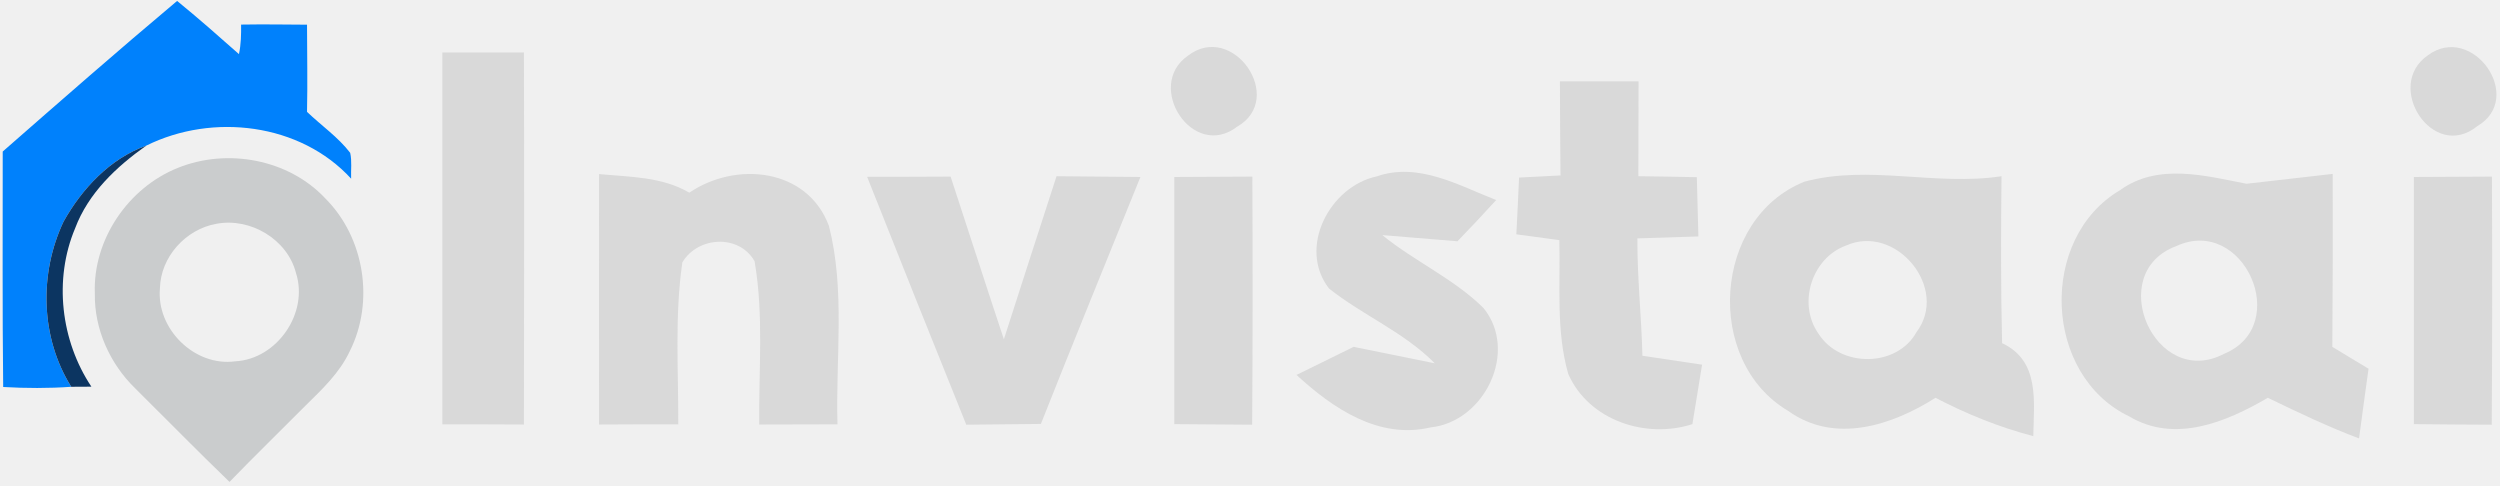
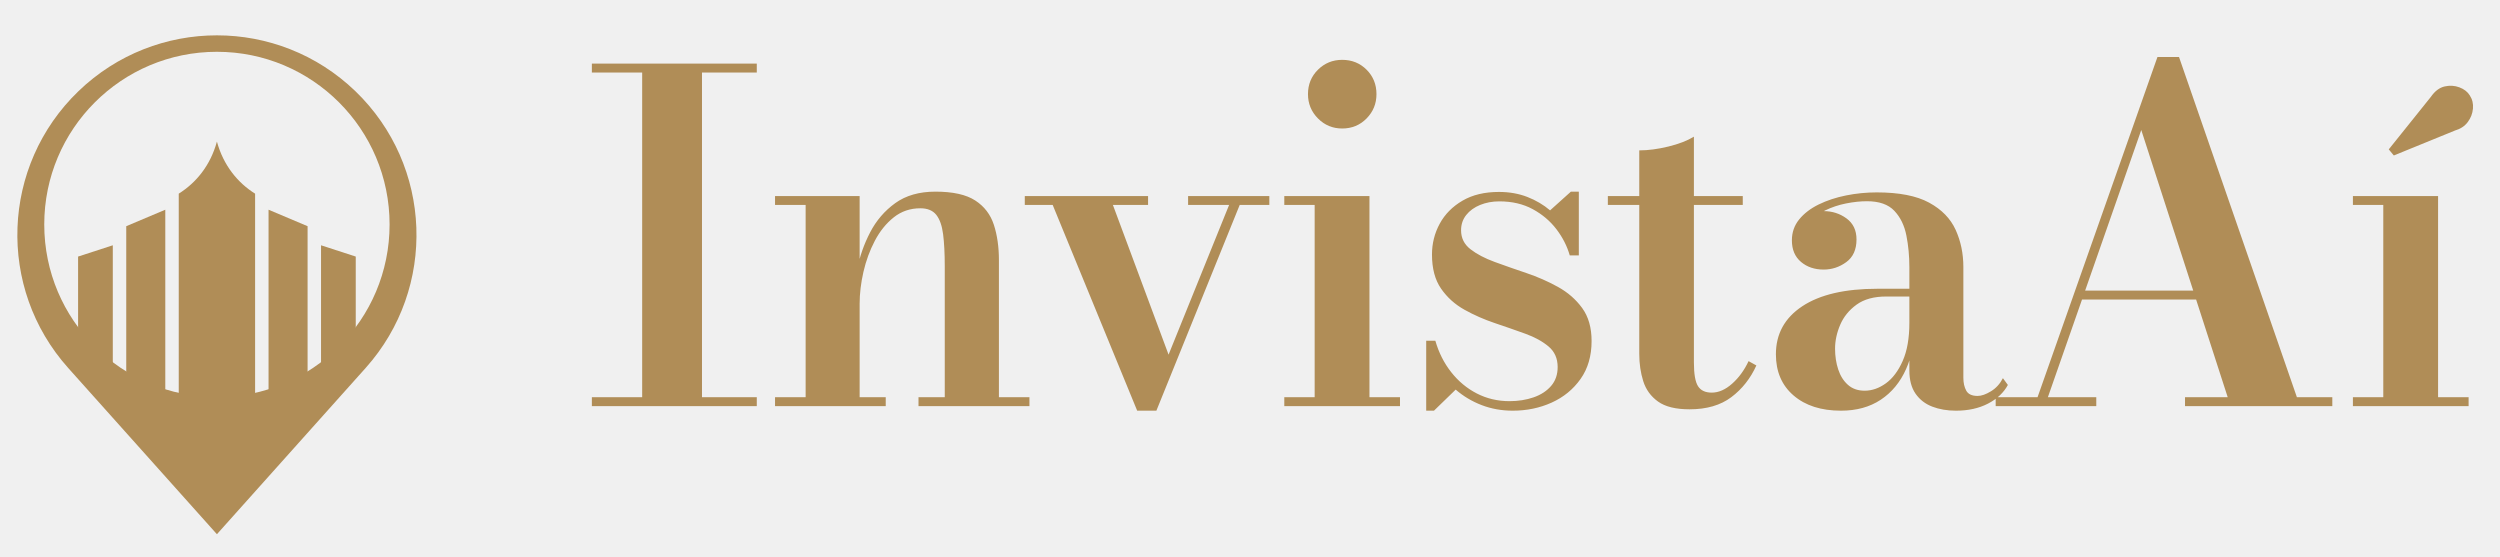
- <svg xmlns="http://www.w3.org/2000/svg" width="206" height="40" viewBox="0 0 206 40" fill="none">
-   <path d="M36.452 4.322C38.686 4.322 40.92 4.322 43.171 4.322C43.203 14.536 43.187 24.75 43.171 34.98C40.936 34.964 38.686 34.964 36.452 34.964C36.452 24.75 36.452 14.536 36.452 4.322Z" fill="#D9D9D9" />
-   <path d="M97.879 4.593C101.598 1.736 105.987 8.12 101.949 10.434C98.278 13.259 94.305 7.083 97.879 4.593Z" fill="#D9D9D9" />
-   <path d="M200.052 4.561C203.722 1.832 208.127 8.056 204.121 10.402C200.466 13.355 196.413 7.083 200.052 4.561Z" fill="#D9D9D9" />
-   <path d="M128.537 6.7C130.149 6.7 133.389 6.7 135.017 6.7C135.001 9.301 135.017 11.919 135.001 14.52C136.198 14.536 138.608 14.568 139.82 14.6C139.852 15.813 139.916 18.255 139.948 19.483C138.687 19.531 136.182 19.611 134.921 19.643C134.905 22.867 135.256 26.091 135.336 29.314C136.565 29.506 139.023 29.873 140.251 30.049C140.044 31.277 139.661 33.735 139.453 34.948C135.623 36.193 130.915 34.645 129.223 30.815C128.202 27.24 128.585 23.457 128.489 19.787C127.596 19.659 125.84 19.436 124.946 19.308C125.01 18.143 125.122 15.813 125.17 14.632C126.016 14.584 127.723 14.504 128.585 14.456C128.553 11.871 128.553 9.285 128.537 6.7Z" fill="#D9D9D9" />
-   <path d="M96.763 14.584C98.901 14.568 101.04 14.568 103.194 14.552C103.226 21.367 103.226 28.181 103.178 34.996C101.582 34.98 98.375 34.964 96.763 34.948C96.763 28.165 96.763 21.366 96.763 14.584Z" fill="#D9D9D9" />
-   <path d="M198.903 14.584C201.041 14.568 203.18 14.568 205.335 14.552C205.366 21.367 205.366 28.181 205.319 34.996C203.723 34.996 200.515 34.964 198.903 34.948C198.903 28.165 198.903 21.366 198.903 14.584Z" fill="#D9D9D9" />
-   <path d="M49.363 14.344C51.884 14.584 54.549 14.552 56.8 15.877C60.646 13.259 66.535 13.85 68.306 18.622C69.663 23.952 68.849 29.538 69.009 34.964C67.397 34.964 64.173 34.98 62.561 34.98C62.513 30.495 62.944 25.963 62.178 21.526C60.901 19.276 57.502 19.467 56.225 21.622C55.587 26.043 55.906 30.527 55.89 34.964C53.703 34.964 51.533 34.964 49.363 34.98C49.363 28.102 49.347 21.223 49.363 14.344Z" fill="#D9D9D9" />
-   <path d="M71.451 14.568C73.749 14.568 76.031 14.568 78.33 14.552C79.798 19.02 81.234 23.489 82.719 27.958C84.155 23.473 85.607 19.005 87.059 14.52C88.799 14.536 92.246 14.568 93.97 14.584C91.225 21.366 88.464 28.133 85.767 34.932C83.708 34.948 81.665 34.98 79.622 34.996C76.877 28.181 74.148 21.383 71.451 14.568Z" fill="#D9D9D9" />
-   <path d="M109.513 23.776C106.912 20.425 109.561 15.366 113.439 14.536C116.871 13.339 120.174 15.27 123.286 16.483C122.233 17.632 121.18 18.765 120.094 19.882C118.546 19.755 115.45 19.499 113.902 19.372C116.567 21.542 119.791 22.962 122.233 25.372C125.153 28.947 122.329 34.757 117.876 35.219C113.599 36.225 109.816 33.639 106.832 30.894C108.013 30.32 110.359 29.155 111.54 28.58C113.2 28.915 116.551 29.602 118.227 29.937C115.69 27.367 112.306 25.995 109.513 23.776Z" fill="#D9D9D9" />
-   <path d="M147.354 33.863C140.396 29.761 141.13 17.983 148.694 14.967C153.977 13.546 159.531 15.35 164.925 14.52C164.877 19.1 164.861 23.697 164.973 28.277C168.101 29.729 167.59 33.097 167.543 35.938C164.734 35.203 162.053 34.118 159.483 32.778C155.892 35.06 151.168 36.608 147.354 33.863ZM152.11 20.233C149.269 21.271 148.104 25.037 149.844 27.495C151.615 30.304 156.291 30.304 157.919 27.367C160.648 23.761 156.227 18.398 152.11 20.233Z" fill="#D9D9D9" />
-   <path d="M174.692 15.669C177.804 13.419 181.682 14.472 185.114 15.142C187.476 14.871 189.838 14.6 192.216 14.329C192.232 19.084 192.216 23.824 192.184 28.58C192.934 29.027 194.418 29.937 195.168 30.384C194.961 31.82 194.578 34.693 194.386 36.129C191.817 35.156 189.343 33.974 186.869 32.778C183.454 34.773 179.209 36.56 175.442 34.31C168.356 30.91 167.957 19.643 174.692 15.669ZM179.32 20.281C173.352 22.5 177.565 32.139 183.262 29.155C188.928 26.825 184.874 17.712 179.32 20.281Z" fill="#D9D9D9" />
-   <g clip-path="url(#clip0_309_45)">
-     <path d="M0.224 12.486C4.985 8.318 9.746 4.146 14.594 0.077C16.331 1.492 18.013 2.976 19.69 4.46C19.862 3.66 19.875 2.839 19.867 2.026C21.677 1.996 23.488 2.021 25.299 2.034C25.303 4.43 25.351 6.826 25.299 9.217C26.477 10.348 27.854 11.29 28.856 12.594C29.011 13.29 28.903 14.013 28.933 14.723C24.744 10.146 17.527 9.29 12.06 11.996C9.067 13.071 6.757 15.54 5.234 18.267C3.213 22.55 3.333 27.815 5.871 31.871C4.004 32.004 2.129 31.996 0.262 31.888C0.189 25.419 0.228 18.951 0.224 12.486Z" fill="#0081FC" />
-     <path d="M5.234 18.267C6.757 15.54 9.067 13.071 12.06 11.996C9.587 13.738 7.277 15.914 6.189 18.813C4.417 23.024 5.006 28.073 7.531 31.862C6.976 31.862 6.421 31.867 5.871 31.871C3.333 27.815 3.213 22.551 5.234 18.267Z" fill="#0C3561" />
-     <path d="M14.667 13.828C18.74 12.189 23.781 13.114 26.809 16.353C30.035 19.574 30.869 24.852 28.83 28.92C28 30.71 26.546 32.077 25.161 33.437C23.084 35.531 20.964 37.587 18.912 39.708C16.28 37.174 13.725 34.563 11.131 31.991C9.054 29.974 7.764 27.11 7.815 24.194C7.639 19.755 10.568 15.458 14.667 13.828ZM17.841 18.439C15.308 18.882 13.23 21.17 13.179 23.763C12.873 27.101 16.039 30.228 19.385 29.772C22.839 29.591 25.454 25.776 24.387 22.49C23.677 19.712 20.619 17.914 17.841 18.439Z" fill="#CACCCD" />
+ <svg xmlns="http://www.w3.org/2000/svg" viewBox="0 0 291.97 64.80" width="292" height="65" role="img" aria-label="InvistaAí">
+   <g transform="translate(0 2.000) scale(0.50667)">
+     <defs>
+       <clipPath id="le">
+         <circle cx="50" cy="47.6" r="40.6" />
+       </clipPath>
+     </defs>
+     <path fill="#B08D57" fill-rule="evenodd" d="M50 119L84.29 80.67A46 46 0 1 0 15.71 80.67ZM10.2 47.6a39.8 39.8 0 1 0 79.6 0a39.8 39.8 0 1 0 -79.6 0Z" />
+     <path fill="#B08D57" clip-path="url(#le)" d="M18 55L26 52.4V90H18Z M29.1 48L38.1 44.2V90H29.1Z M41.2 40.5C45.2 38 48.5 34 50 28.5C51.5 34 54.8 38 58.8 40.5V90H41.2Z M61.9 44.2L70.9 48V90H61.9Z M74 52.4L82 55V90H74Z" />
  </g>
-   <defs>
-     <clipPath id="clip0_309_45">
-       <rect width="30" height="40" fill="white" />
-     </clipPath>
-   </defs>
+   <path fill="#B08D57" transform="translate(67.733 47.333) scale(0.026667 0.026667)" d="M52.1 0.0V-39.0H272.4V-1461.0H52.1V-1500.0H774.397V-1461.0H534.397V-39.0H774.397V0.0Z M1224.798 -920.0V-39.0H1339.099V0.0H854.301V-39.0H988.3V-881.0H854.301V-920.0ZM1834.798 -639.0V-39.0H1968.498V0.0H1482.6V-39.0H1597.6V-612Q1597.6 -696 1590.4 -752.6Q1583.2 -809.2 1560.35 -837.801Q1537.5 -866.401 1490.6 -866.401Q1424.299 -866.401 1374.449 -826.901Q1324.599 -787.401 1291.398 -724.15Q1258.198 -660.9 1241.498 -588.05Q1224.798 -515.2 1224.798 -447.8L1196.798 -444.3Q1196.798 -513.6 1213.698 -598.55Q1230.598 -683.5 1270.848 -761.1Q1311.098 -838.7 1380.798 -889Q1450.498 -939.3 1556.798 -939.3Q1671.298 -939.3 1730.948 -900.65Q1790.598 -862.0 1812.698 -794.0Q1834.798 -726.0 1834.798 -639.0Z M3019.098 -920.0V-881.0H2889.299L2524.398 20.0H2440.3L2070.3 -881.0H1948.101V-920.0H2487.998V-881.0H2333.997L2577.798 -225.399L2842.898 -881.0H2663.299V-920.0Z M3338.163 -1215.802Q3275.8 -1215.802 3232.05 -1259.902Q3188.3 -1304.002 3188.3 -1366.365Q3188.3 -1430.001 3232.05 -1473.25Q3275.8 -1516.5 3338.163 -1516.5Q3401.799 -1516.5 3445.048 -1473.25Q3488.298 -1430.001 3488.298 -1366.365Q3488.298 -1304.002 3445.048 -1259.902Q3401.799 -1215.802 3338.163 -1215.802ZM3457.598 -920.0V-39.0H3591.298V0.0H3084.601V-39.0H3217.6V-881.0H3084.601V-920.0Z M3706.1 20.0V-286.399H3746.1Q3768.5 -208.5 3815.6 -148.65Q3862.7 -88.8 3928.049 -55.25Q3993.399 -21.7 4070.999 -21.7Q4128.199 -21.7 4176.249 -38.35Q4224.299 -55 4253.049 -88.3Q4281.8 -121.6 4281.8 -171.201Q4281.8 -227.601 4241.95 -261.151Q4202.1 -294.701 4139.55 -317.301Q4077 -339.901 4006.6 -363.601Q3936.2 -387.301 3873.65 -422.151Q3811.1 -457.001 3771.25 -514.401Q3731.4 -571.801 3731.4 -663.601Q3731.4 -736.6 3765.35 -798.95Q3799.3 -861.3 3864.9 -899.65Q3930.5 -938.0 4024.5 -938.0Q4092.8 -938.0 4149.2 -916.0Q4205.6 -894.0 4248.6 -857.3L4339.799 -939.3H4374.499V-660.0H4334.799Q4317.499 -720.8 4276.45 -774.65Q4235.4 -828.5 4172.6 -862.6Q4109.8 -896.7 4026.2 -896.7Q3980.7 -896.7 3942.349 -881.1Q3903.999 -865.5 3881.399 -837.05Q3858.799 -808.6 3858.799 -770.1Q3858.799 -718.999 3899.999 -687.049Q3941.199 -655.099 4006.349 -631.299Q4071.499 -607.499 4144.599 -582.849Q4217.699 -558.199 4282.849 -522.199Q4347.999 -486.199 4389.199 -429.549Q4430.399 -372.899 4430.399 -285.1Q4430.399 -187.1 4382.099 -118.9Q4333.799 -50.7 4255.449 -15.35Q4177.099 20.0 4085.199 20.0Q4012.299 20.0 3948.8 -4.45Q3885.3 -28.9 3835.2 -72.3L3740.1 20.0Z M4859.599 14.0Q4768.6 14.0 4721.25 -20.1Q4673.9 -54.2 4656.55 -109.45Q4639.2 -164.7 4639.2 -228.7V-1120.0Q4697.7 -1120.0 4766.349 -1136.75Q4834.999 -1153.5 4878.498 -1180.0V-190.999Q4878.498 -115.999 4896.348 -87.55Q4914.198 -59.1 4956.598 -59.1Q5001.798 -59.1 5045.898 -98.25Q5089.998 -137.4 5117.898 -197L5152.098 -178.1Q5113.298 -92.6 5042.498 -39.3Q4971.699 14.0 4859.599 14.0ZM4501.601 -881.0V-920.0H5092.498V-881.0Z M6026.099 20.0Q5968.599 20.0 5922.5 2.3Q5876.4 -15.4 5849.25 -54.35Q5822.1 -93.3 5822.1 -156.5V-609.0Q5822.1 -681.0 5809.05 -747.15Q5796 -813.3 5756.3 -855.3Q5716.6 -897.3 5636.6 -897.3Q5593.4 -897.3 5544.75 -887.6Q5496.1 -877.9 5453.4 -857.1Q5410.7 -836.3 5383.65 -803.95Q5356.6 -771.6 5356.6 -726H5309.6Q5309.6 -783.9 5351.35 -818.95Q5393.1 -854 5446.599 -854Q5503.099 -854 5546.848 -822Q5590.598 -790 5590.598 -730Q5590.598 -663.401 5545.848 -630.701Q5501.099 -598.001 5446.599 -598.001Q5387.1 -598.001 5347.35 -631.701Q5307.6 -665.401 5307.6 -726Q5307.6 -778.4 5339.6 -817.7Q5371.6 -857 5425.2 -883.2Q5478.8 -909.4 5544.95 -922.7Q5611.1 -936.0 5679.1 -936.0Q5826.1 -936.0 5908.549 -891.15Q5990.998 -846.3 6024.798 -771.9Q6058.598 -697.5 6058.598 -609.0V-123.9Q6058.598 -90.6 6071.297 -67.6Q6083.997 -44.6 6120.997 -44.6Q6146.097 -44.6 6179.397 -64.9Q6212.697 -85.2 6231.797 -122.4L6253.497 -92.699Q6225.997 -41.8 6166.348 -10.9Q6106.698 20.0 6026.099 20.0ZM5522.6 20.0Q5392.6 20.0 5315.1 -46.5Q5237.6 -113.0 5237.6 -227.0Q5237.6 -361.0 5353.35 -437.5Q5469.1 -514.0 5682.1 -514.0H5915.1V-480.0H5720.499Q5639.998 -480.0 5590.798 -444.35Q5541.598 -408.7 5519.148 -356.1Q5496.698 -303.5 5496.698 -251.5Q5496.698 -203 5510.398 -160.999Q5524.098 -118.999 5552.948 -93.249Q5581.798 -67.499 5626.299 -67.499Q5674.199 -67.499 5718.899 -99.599Q5763.6 -131.699 5792.85 -197.799Q5822.1 -263.9 5822.1 -364.5H5846.3Q5846.3 -248.7 5807.7 -162.3Q5769.1 -75.9 5696.85 -27.95Q5624.6 20.0 5522.6 20.0Z M6565.601 -466.9V-505.9H7193.801V-466.9ZM7002.998 -1529.0 7519.298 -39.0H7674.398V0.0H7029.301V-39.0H7216.302L6837.701 -1209.202L6428.7 -39.0H6640.7V0.0H6200.1V-39.0H6383.489L6908.6 -1529.0Z M8137.598 -920.0V-39.0H8271.298V0.0H7764.601V-39.0H7897.6V-881.0H7764.601V-920.0ZM7943.8 -1097.7 7921.6 -1124.4 8106.501 -1355Q8132.5 -1392.299 8166.35 -1399.999Q8200.199 -1407.699 8231.099 -1396.049Q8261.998 -1384.399 8276.398 -1360.799Q8293.298 -1335.199 8290.348 -1302.9Q8287.398 -1270.6 8267.749 -1244.201Q8248.099 -1217.801 8212.5 -1207.301Z" />
</svg>
